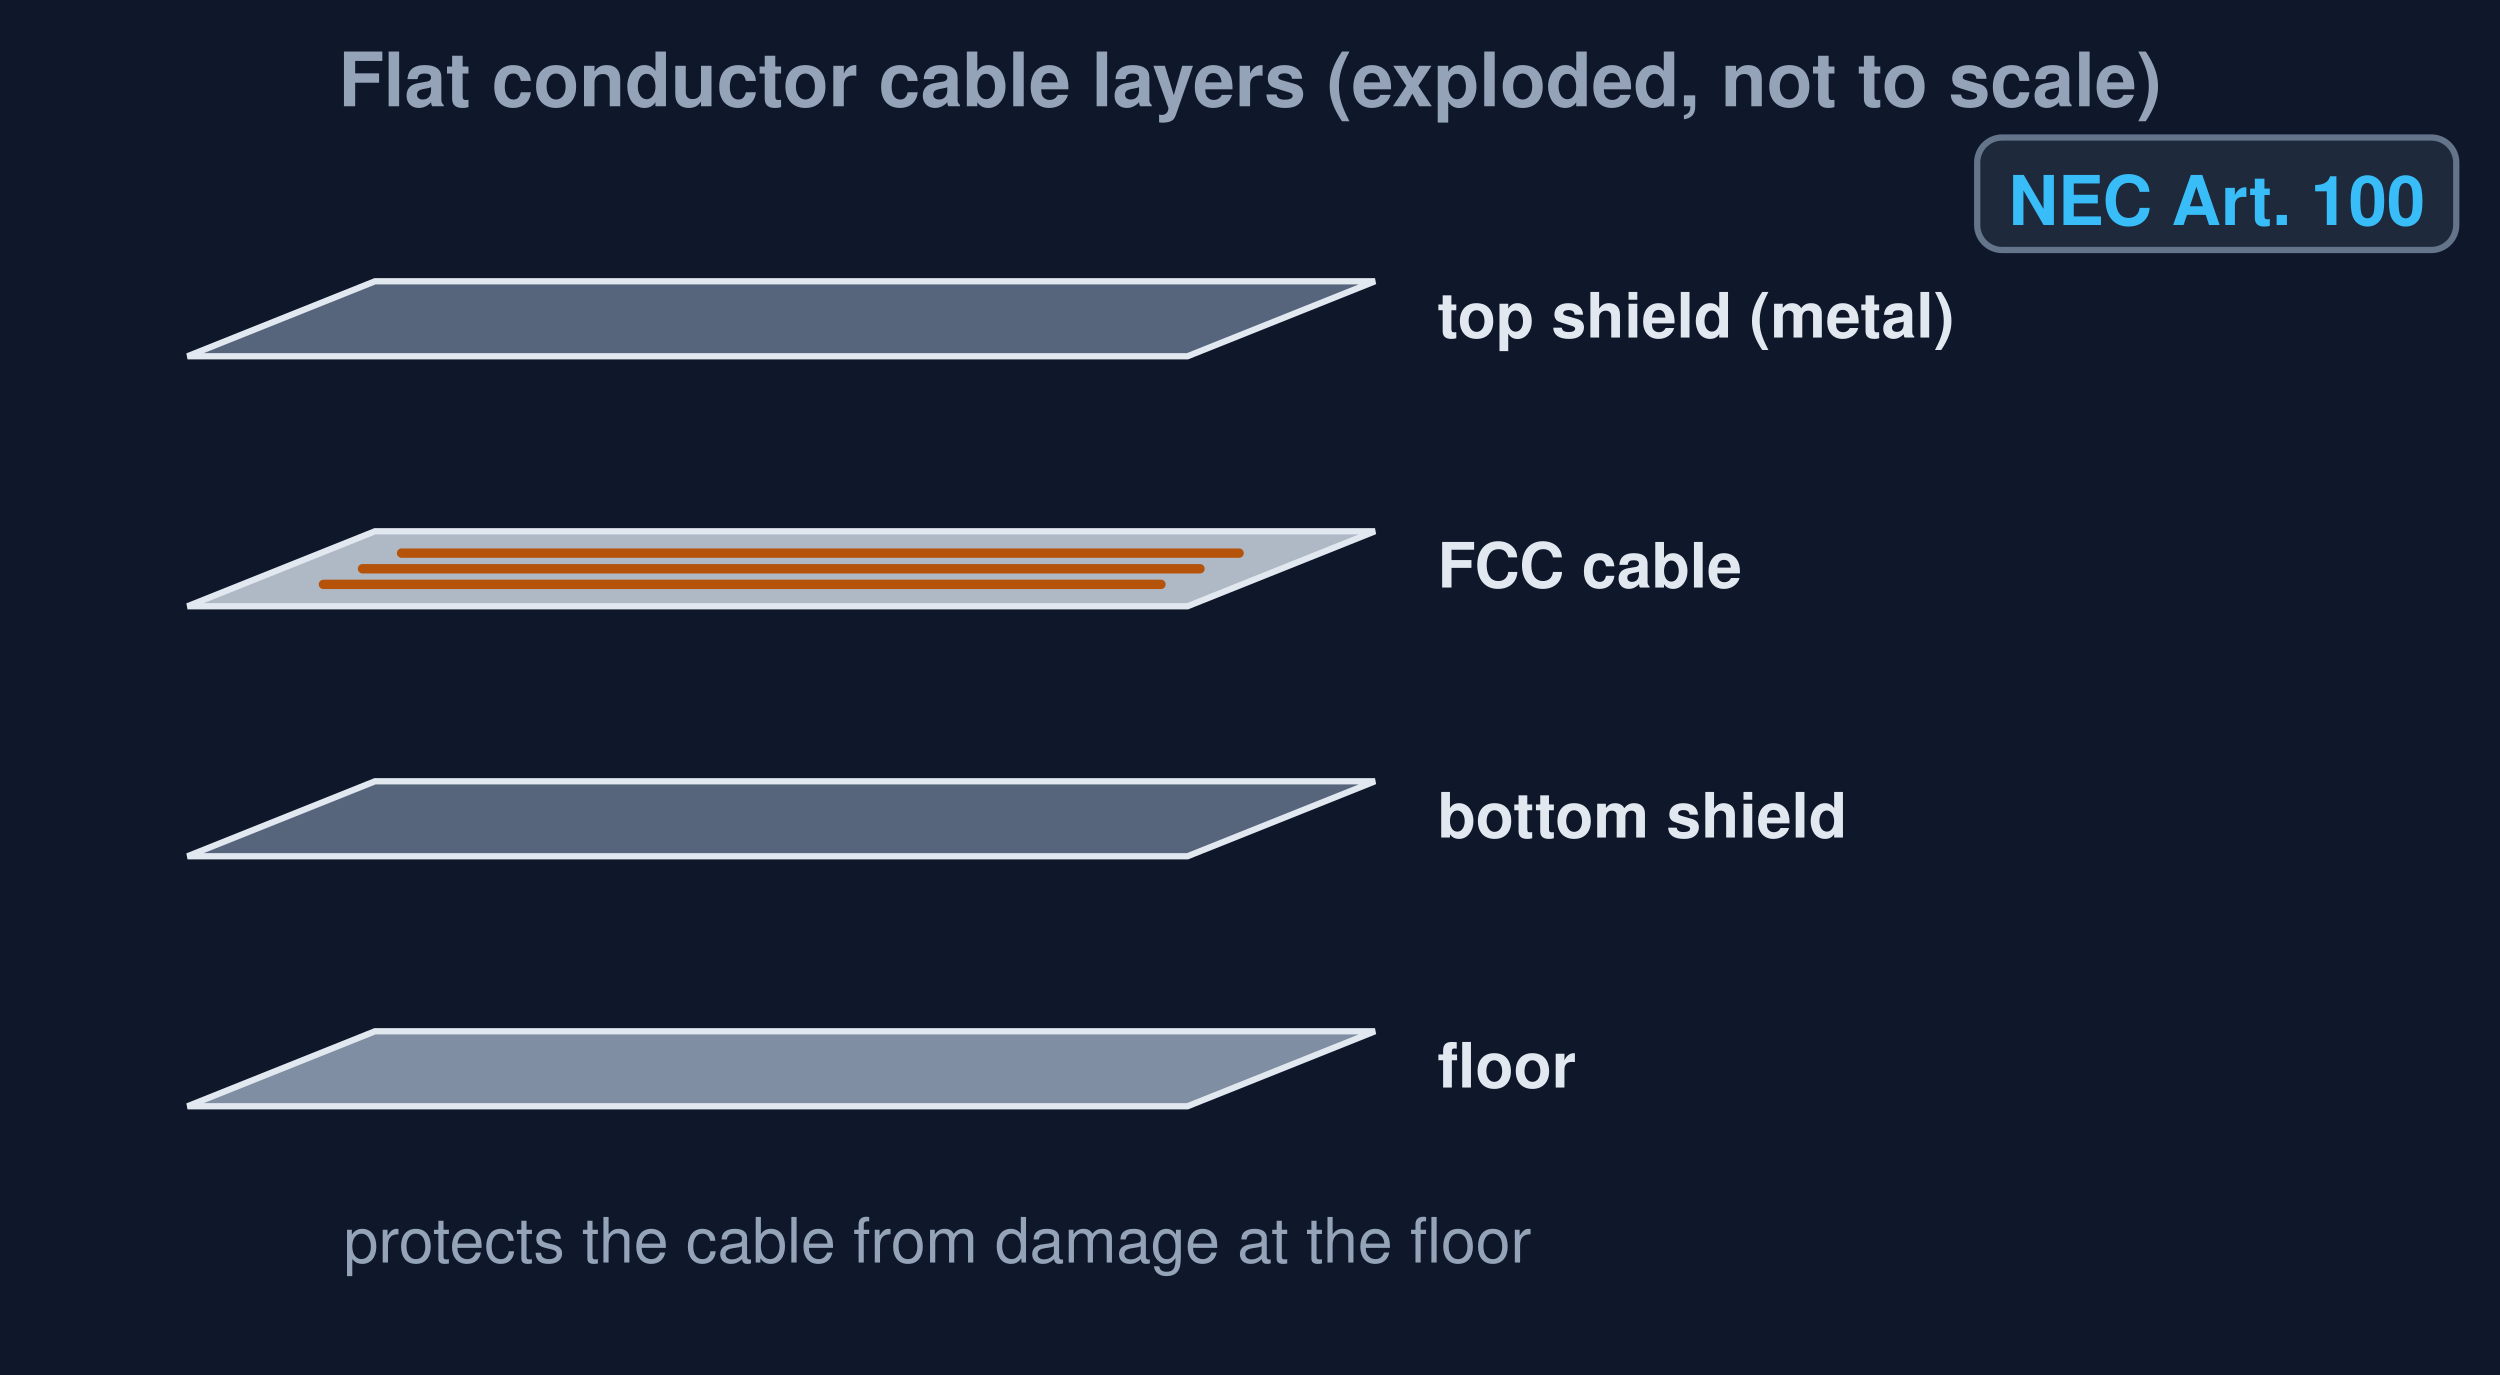
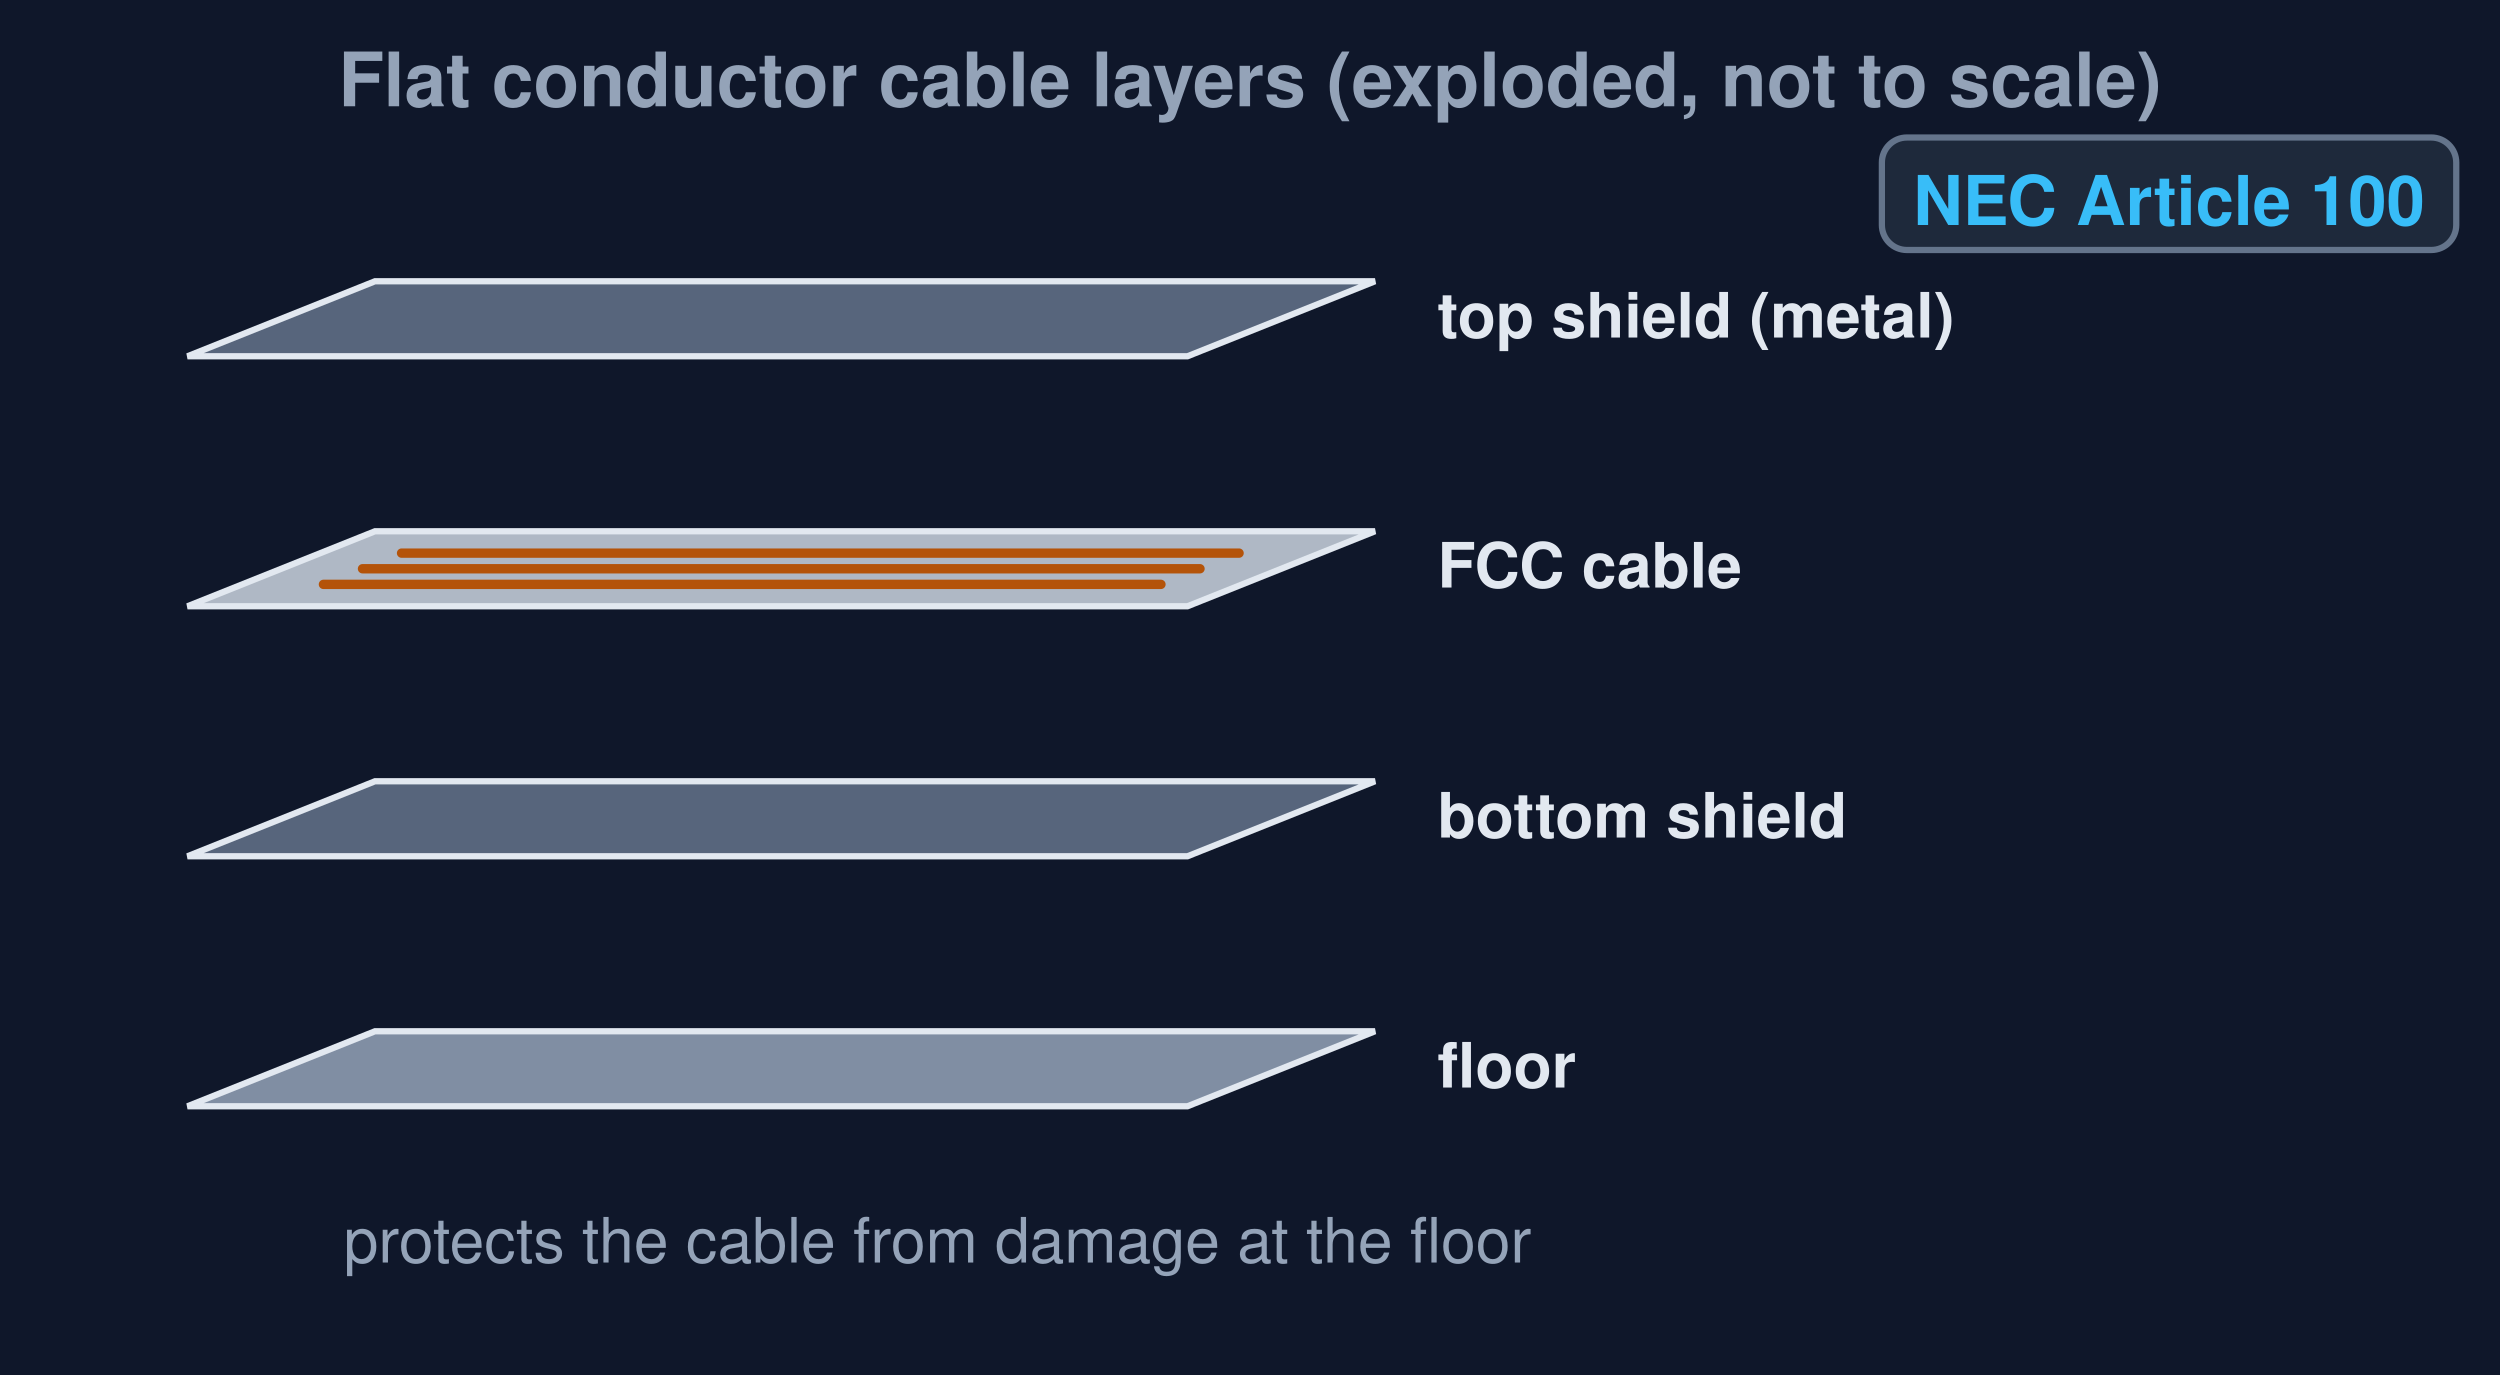
<svg xmlns="http://www.w3.org/2000/svg" width="800" height="440" viewBox="0 0 800 440">
  <rect x="0.0" y="0.0" width="800.0" height="440.0" rx="0" fill="#0f172a" fill-opacity="1.0" stroke="none" stroke-width="2" />
  <text x="400.0" y="34.0" font-family="Helvetica, Arial, sans-serif" font-size="24" font-weight="bold" fill="#94a3b8" text-anchor="middle">Flat conductor cable layers (exploded, not to scale)</text>
  <polygon points="60.0,114.0 120.0,90.0 440.0,90.0 380.0,114.0" fill="#64748b" fill-opacity="0.85" stroke="#e2e8f0" stroke-width="2" />
  <text x="460.0" y="108.0" font-family="Helvetica, Arial, sans-serif" font-size="20" font-weight="bold" fill="#e2e8f0" text-anchor="start">top shield (metal)</text>
  <polygon points="60.0,194.0 120.0,170.0 440.0,170.0 380.0,194.0" fill="#cbd5e1" fill-opacity="0.85" stroke="#e2e8f0" stroke-width="2" />
  <line x1="128.5" y1="177.0" x2="396.5" y2="177.0" stroke="#b45309" stroke-width="3" stroke-linecap="round" stroke-opacity="1.0" />
  <line x1="116.0" y1="182.0" x2="384.0" y2="182.0" stroke="#b45309" stroke-width="3" stroke-linecap="round" stroke-opacity="1.0" />
  <line x1="103.5" y1="187.0" x2="371.5" y2="187.0" stroke="#b45309" stroke-width="3" stroke-linecap="round" stroke-opacity="1.0" />
  <text x="460.0" y="188.0" font-family="Helvetica, Arial, sans-serif" font-size="20" font-weight="bold" fill="#e2e8f0" text-anchor="start">FCC cable</text>
  <polygon points="60.0,274.0 120.0,250.0 440.0,250.0 380.0,274.0" fill="#64748b" fill-opacity="0.85" stroke="#e2e8f0" stroke-width="2" />
  <text x="460.0" y="268.0" font-family="Helvetica, Arial, sans-serif" font-size="20" font-weight="bold" fill="#e2e8f0" text-anchor="start">bottom shield</text>
  <polygon points="60.0,354.0 120.0,330.0 440.0,330.0 380.0,354.0" fill="#94a3b8" fill-opacity="0.85" stroke="#e2e8f0" stroke-width="2" />
  <text x="460.0" y="348.0" font-family="Helvetica, Arial, sans-serif" font-size="20" font-weight="bold" fill="#e2e8f0" text-anchor="start">floor</text>
  <text x="300.0" y="404.0" font-family="Helvetica, Arial, sans-serif" font-size="20" fill="#94a3b8" text-anchor="middle">protects the cable from damage at the floor</text>
-   <rect x="632.7" y="44.0" width="153.3" height="36.0" rx="8" fill="#1e293b" fill-opacity="1.0" stroke="#64748b" stroke-width="2" />
-   <text x="642.7" y="72.0" font-family="Helvetica, Arial, sans-serif" font-size="22" font-weight="bold" fill="#38bdf8" text-anchor="start">NEC Art. 100</text>
+   <rect x="602.2" y="44.0" width="183.8" height="36.0" rx="8" fill="#1e293b" fill-opacity="1.0" stroke="#64748b" stroke-width="2" />
+   <text x="612.2" y="72.0" font-family="Helvetica, Arial, sans-serif" font-size="22" font-weight="bold" fill="#38bdf8" text-anchor="start">NEC Article 100</text>
</svg>
